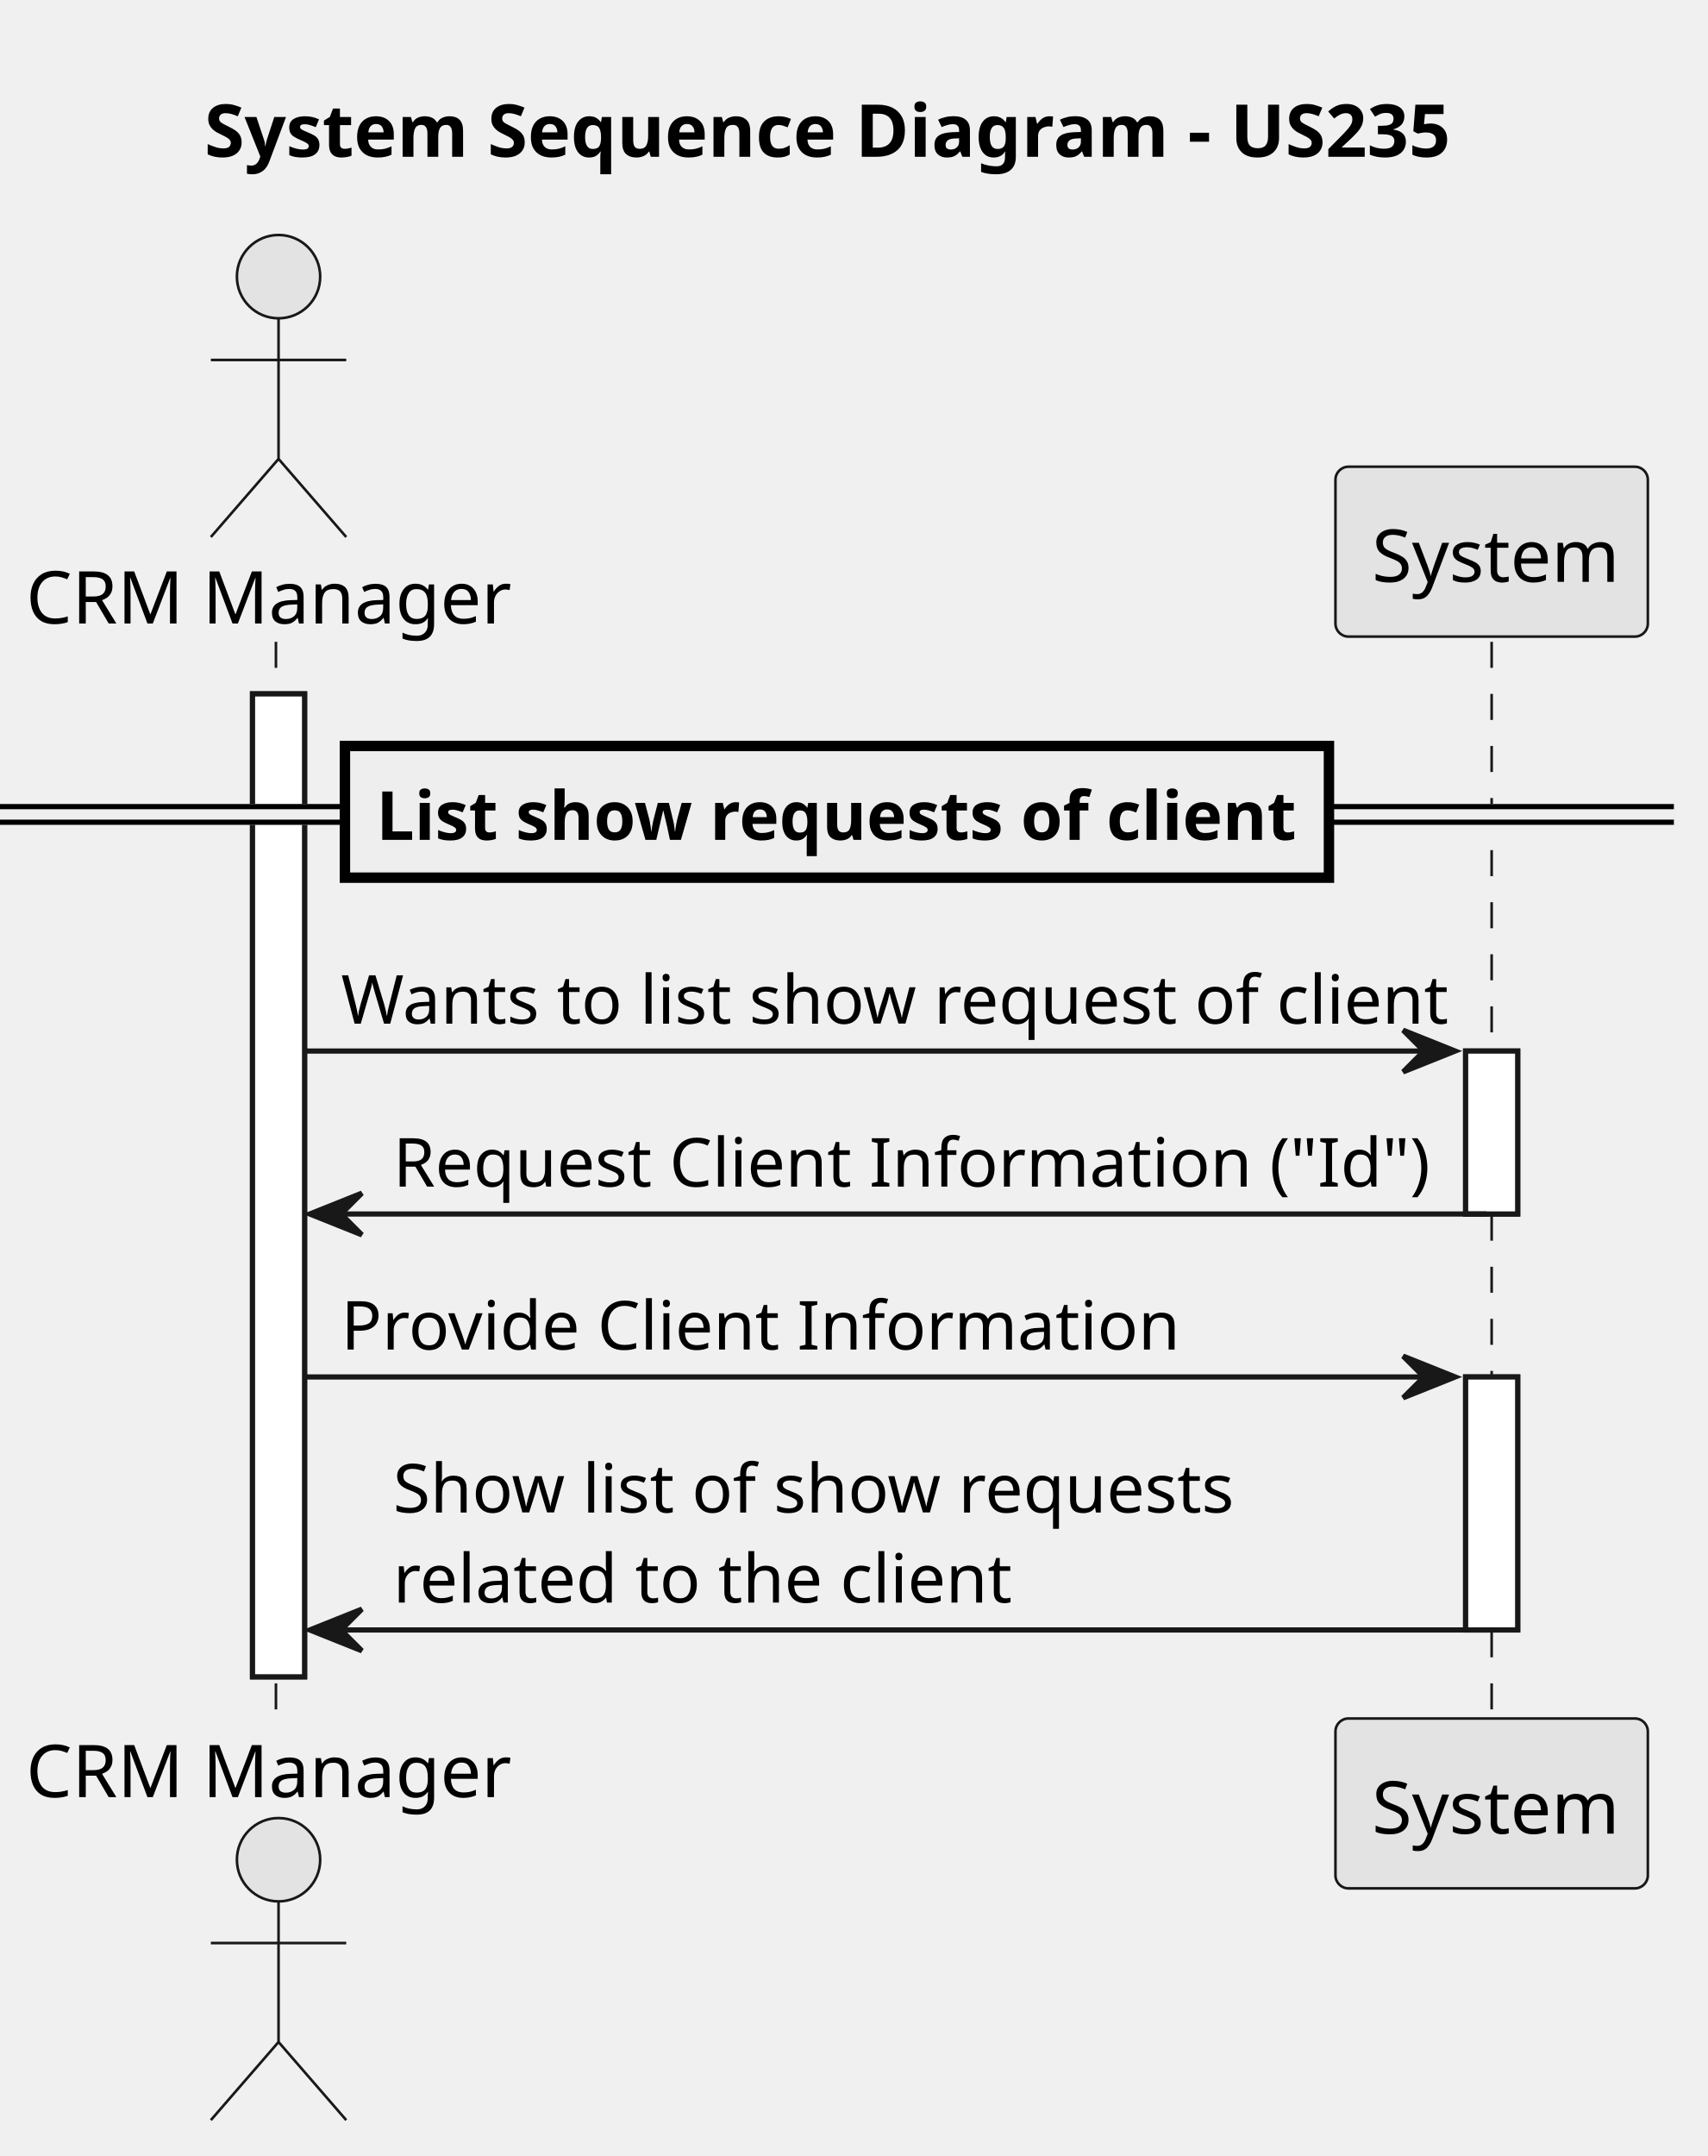
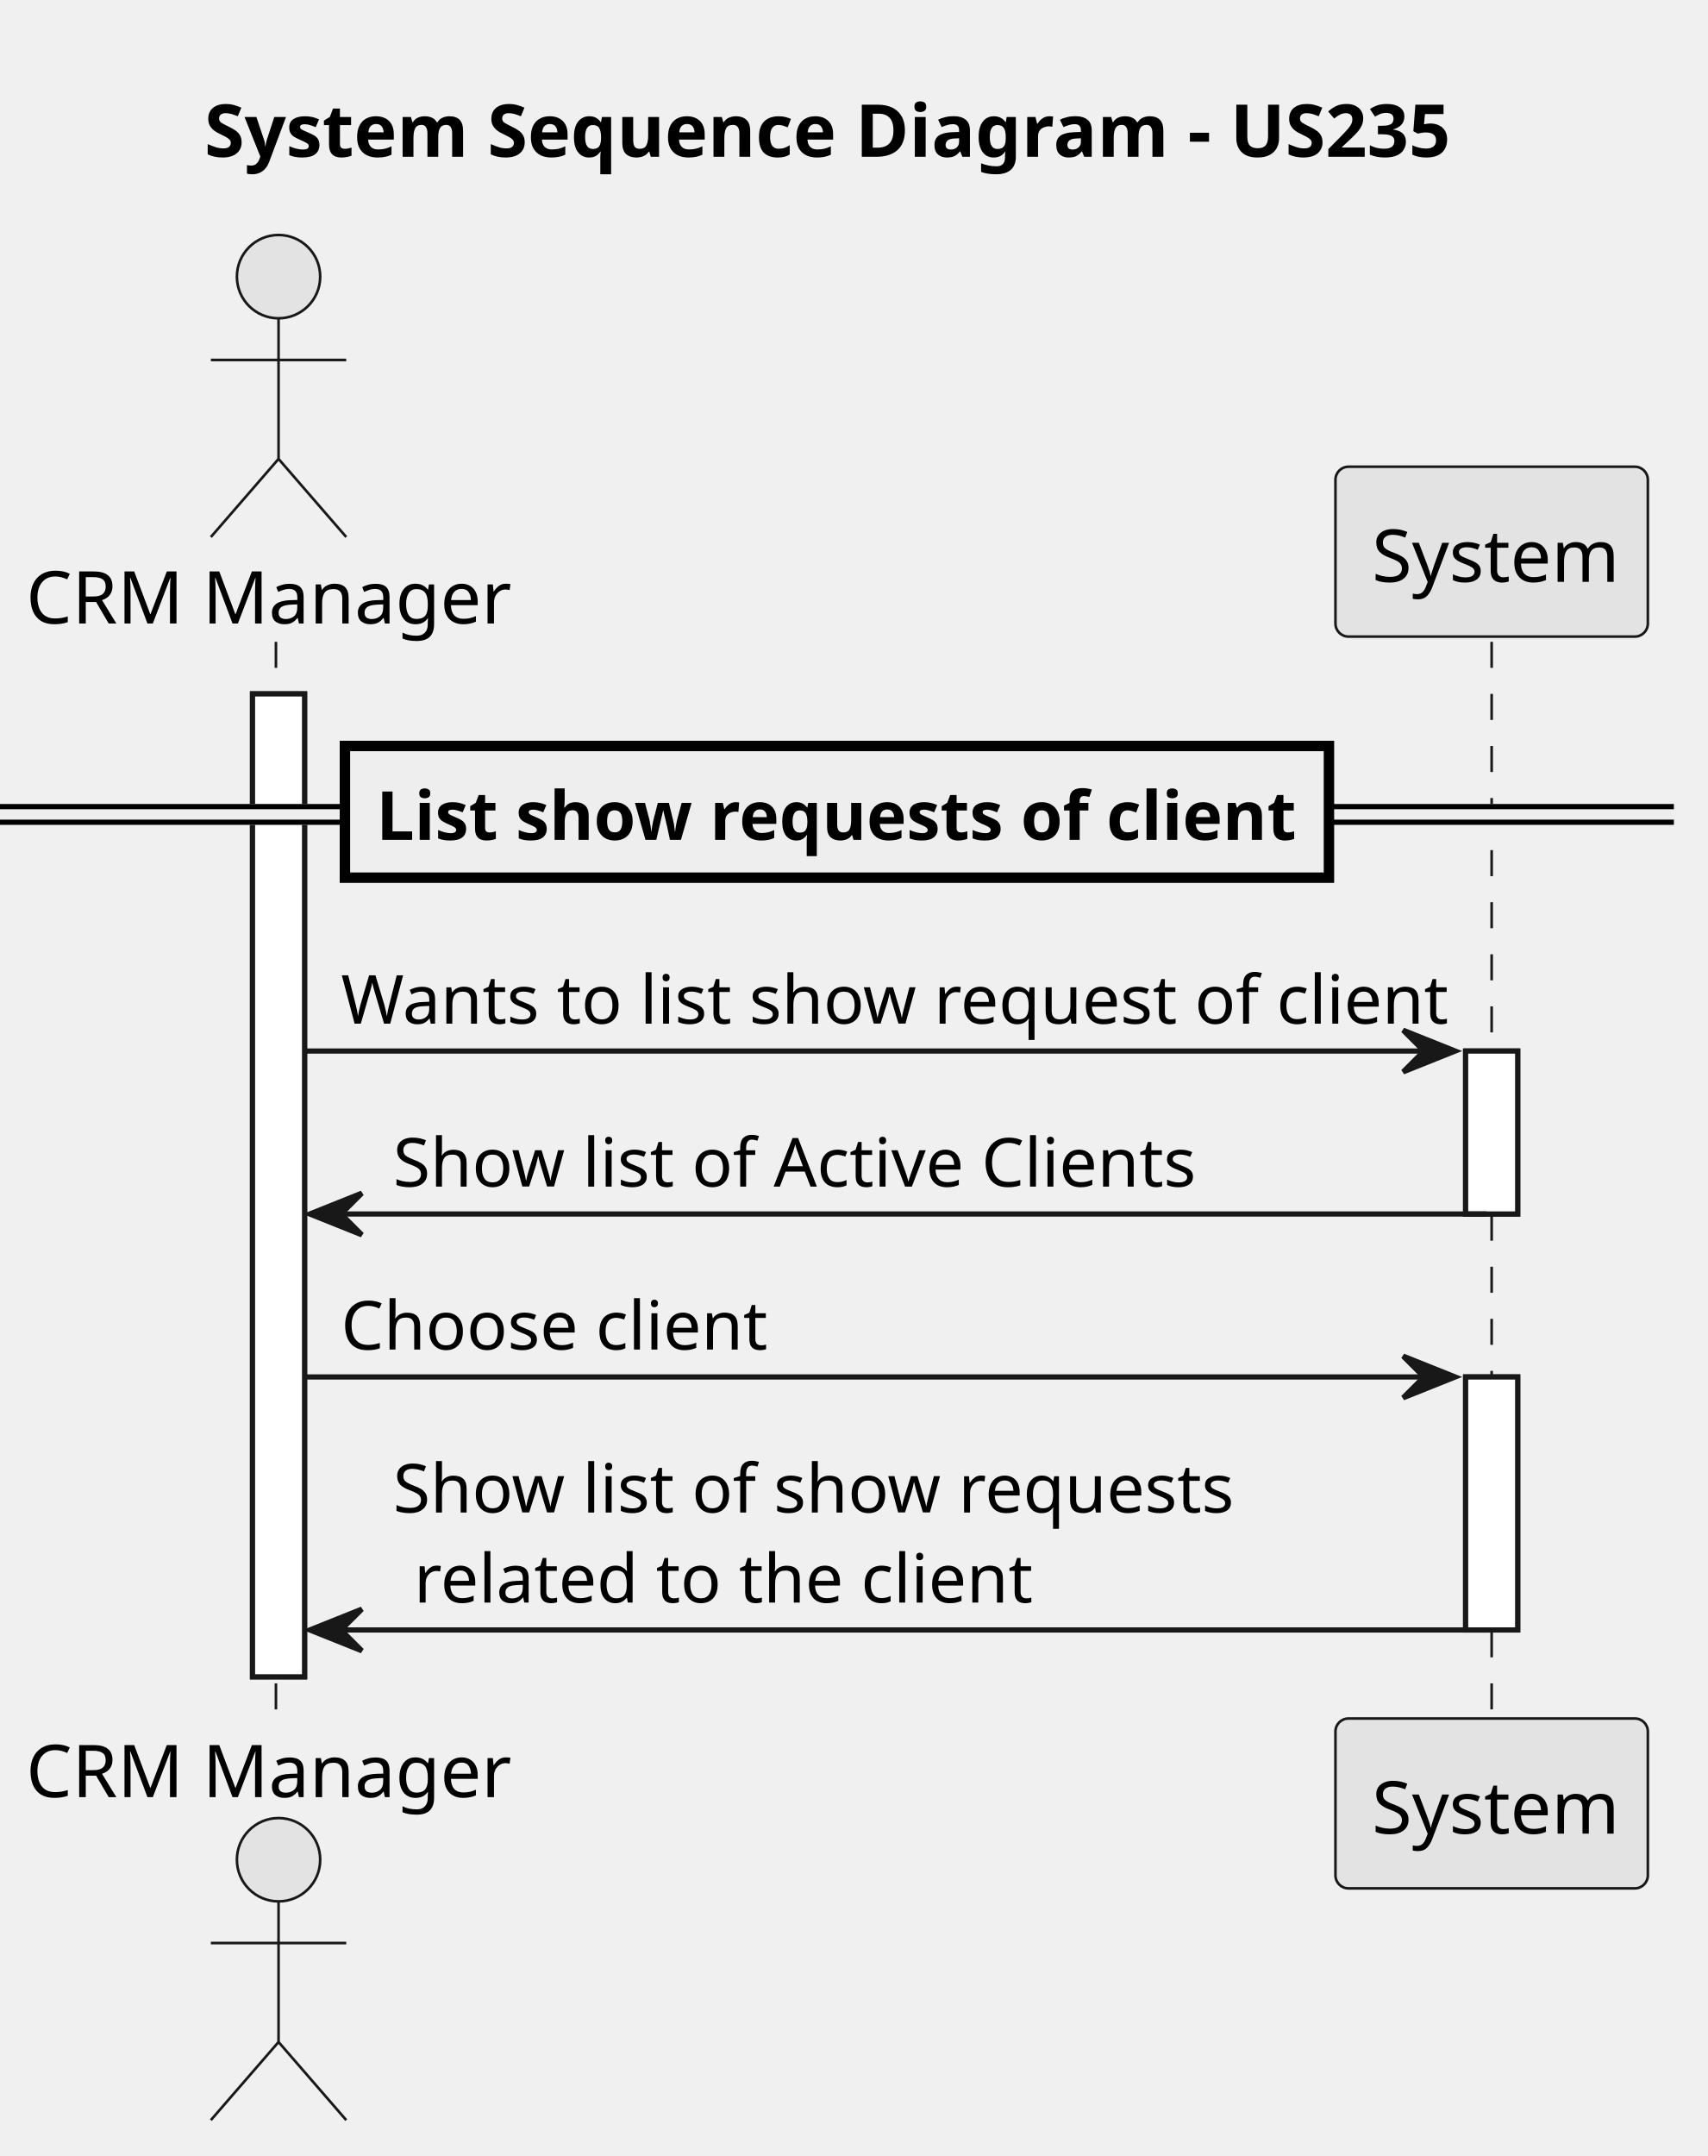
<svg xmlns="http://www.w3.org/2000/svg" contentStyleType="text/css" height="414px" preserveAspectRatio="none" style="width:328px;height:414px;background:#FFFFFF;" version="1.1" viewBox="0 0 328 414" width="328px" zoomAndPan="magnify">
  <defs />
  <g>
    <text fill="#000000" font-family="sans-serif" font-size="14" font-weight="bold" lengthAdjust="spacing" textLength="242" x="39.25" y="30.107">System Sequence Diagram - US235</text>
    <rect fill="#FFFFFF" height="188.746" style="stroke:#181818;stroke-width:1.0;" width="10" x="48.5" y="133.242" />
    <rect fill="#FFFFFF" height="31.291" style="stroke:#181818;stroke-width:1.0;" width="10" x="281.5" y="201.824" />
    <rect fill="#FFFFFF" height="48.582" style="stroke:#181818;stroke-width:1.0;" width="10" x="281.5" y="264.406" />
    <line style="stroke:#181818;stroke-width:0.5;stroke-dasharray:5.0,5.0;" x1="53" x2="53" y1="123.242" y2="330.988" />
    <line style="stroke:#181818;stroke-width:0.5;stroke-dasharray:5.0,5.0;" x1="286.5" x2="286.5" y1="123.242" y2="330.988" />
    <text fill="#000000" font-family="sans-serif" font-size="14" lengthAdjust="spacing" textLength="91" x="5" y="119.728">CRM Manager</text>
    <ellipse cx="53.5" cy="53.121" fill="#E3E3E3" rx="8" ry="8" style="stroke:#181818;stroke-width:0.5;" />
    <path d="M53.5,61.121 L53.5,88.121 M40.5,69.121 L66.5,69.121 M53.5,88.121 L40.5,103.121 M53.5,88.121 L66.5,103.121 " fill="none" style="stroke:#181818;stroke-width:0.5;" />
    <text fill="#000000" font-family="sans-serif" font-size="14" lengthAdjust="spacing" textLength="91" x="5" y="345.096">CRM Manager</text>
    <ellipse cx="53.5" cy="357.109" fill="#E3E3E3" rx="8" ry="8" style="stroke:#181818;stroke-width:0.5;" />
    <path d="M53.5,365.109 L53.5,392.109 M40.5,373.109 L66.5,373.109 M53.5,392.109 L40.5,407.109 M53.5,392.109 L66.5,407.109 " fill="none" style="stroke:#181818;stroke-width:0.5;" />
    <rect fill="#E3E3E3" height="32.621" rx="2.5" ry="2.5" style="stroke:#181818;stroke-width:0.5;" width="60" x="256.5" y="89.621" />
    <text fill="#000000" font-family="sans-serif" font-size="14" lengthAdjust="spacing" textLength="46" x="263.5" y="111.728">System</text>
    <rect fill="#E3E3E3" height="32.621" rx="2.5" ry="2.5" style="stroke:#181818;stroke-width:0.5;" width="60" x="256.5" y="329.988" />
    <text fill="#000000" font-family="sans-serif" font-size="14" lengthAdjust="spacing" textLength="46" x="263.5" y="352.096">System</text>
    <rect fill="#FFFFFF" height="188.746" style="stroke:#181818;stroke-width:1.0;" width="10" x="48.5" y="133.242" />
    <rect fill="#FFFFFF" height="31.291" style="stroke:#181818;stroke-width:1.0;" width="10" x="281.5" y="201.824" />
    <rect fill="#FFFFFF" height="48.582" style="stroke:#181818;stroke-width:1.0;" width="10" x="281.5" y="264.406" />
    <rect fill="#EEEEEE" height="3" style="stroke:#EEEEEE;stroke-width:1.0;" width="321.5" x="0" y="154.888" />
    <line style="stroke:#000000;stroke-width:1.0;" x1="0" x2="321.5" y1="154.888" y2="154.888" />
    <line style="stroke:#000000;stroke-width:1.0;" x1="0" x2="321.5" y1="157.888" y2="157.888" />
    <rect fill="#EEEEEE" height="25.291" style="stroke:#000000;stroke-width:2.0;" width="189" x="66.25" y="143.242" />
    <text fill="#000000" font-family="sans-serif" font-size="13" font-weight="bold" lengthAdjust="spacing" textLength="171" x="72.25" y="161.27">List show requests of client</text>
    <polygon fill="#181818" points="269.5,197.824,279.5,201.824,269.5,205.824,273.5,201.824" style="stroke:#181818;stroke-width:1.0;" />
    <line style="stroke:#181818;stroke-width:1.0;" x1="58.5" x2="275.5" y1="201.824" y2="201.824" />
    <text fill="#000000" font-family="sans-serif" font-size="13" lengthAdjust="spacing" textLength="204" x="65.5" y="196.561">Wants to list show request of client</text>
    <polygon fill="#181818" points="69.5,229.115,59.5,233.115,69.5,237.115,65.5,233.115" style="stroke:#181818;stroke-width:1.0;" />
    <line style="stroke:#181818;stroke-width:1.0;" x1="63.5" x2="285.5" y1="233.115" y2="233.115" />
-     <text fill="#000000" font-family="sans-serif" font-size="13" lengthAdjust="spacing" textLength="184" x="75.5" y="227.852">Request Client Information ("Id")</text>
+     <text fill="#000000" font-family="sans-serif" font-size="13" lengthAdjust="spacing" textLength="150" x="75.5" y="227.852">Show list of Active Clients</text>
    <polygon fill="#181818" points="269.5,260.406,279.5,264.406,269.5,268.406,273.5,264.406" style="stroke:#181818;stroke-width:1.0;" />
    <line style="stroke:#181818;stroke-width:1.0;" x1="58.5" x2="275.5" y1="264.406" y2="264.406" />
-     <text fill="#000000" font-family="sans-serif" font-size="13" lengthAdjust="spacing" textLength="146" x="65.5" y="259.144">Provide Client Information</text>
+     <text fill="#000000" font-family="sans-serif" font-size="13" lengthAdjust="spacing" textLength="79" x="65.5" y="259.144">Choose client</text>
    <polygon fill="#181818" points="69.5,308.988,59.5,312.988,69.5,316.988,65.5,312.988" style="stroke:#181818;stroke-width:1.0;" />
    <line style="stroke:#181818;stroke-width:1.0;" x1="63.5" x2="285.5" y1="312.988" y2="312.988" />
    <text fill="#000000" font-family="sans-serif" font-size="13" lengthAdjust="spacing" textLength="155" x="75.5" y="290.435">Show list of show requests</text>
-     <text fill="#000000" font-family="sans-serif" font-size="13" lengthAdjust="spacing" textLength="111" x="75.5" y="307.726">related to the client</text>
+     <text fill="#000000" font-family="sans-serif" font-size="13" lengthAdjust="spacing" textLength="111" x="79.5" y="307.726">related to the client</text>
  </g>
</svg>
